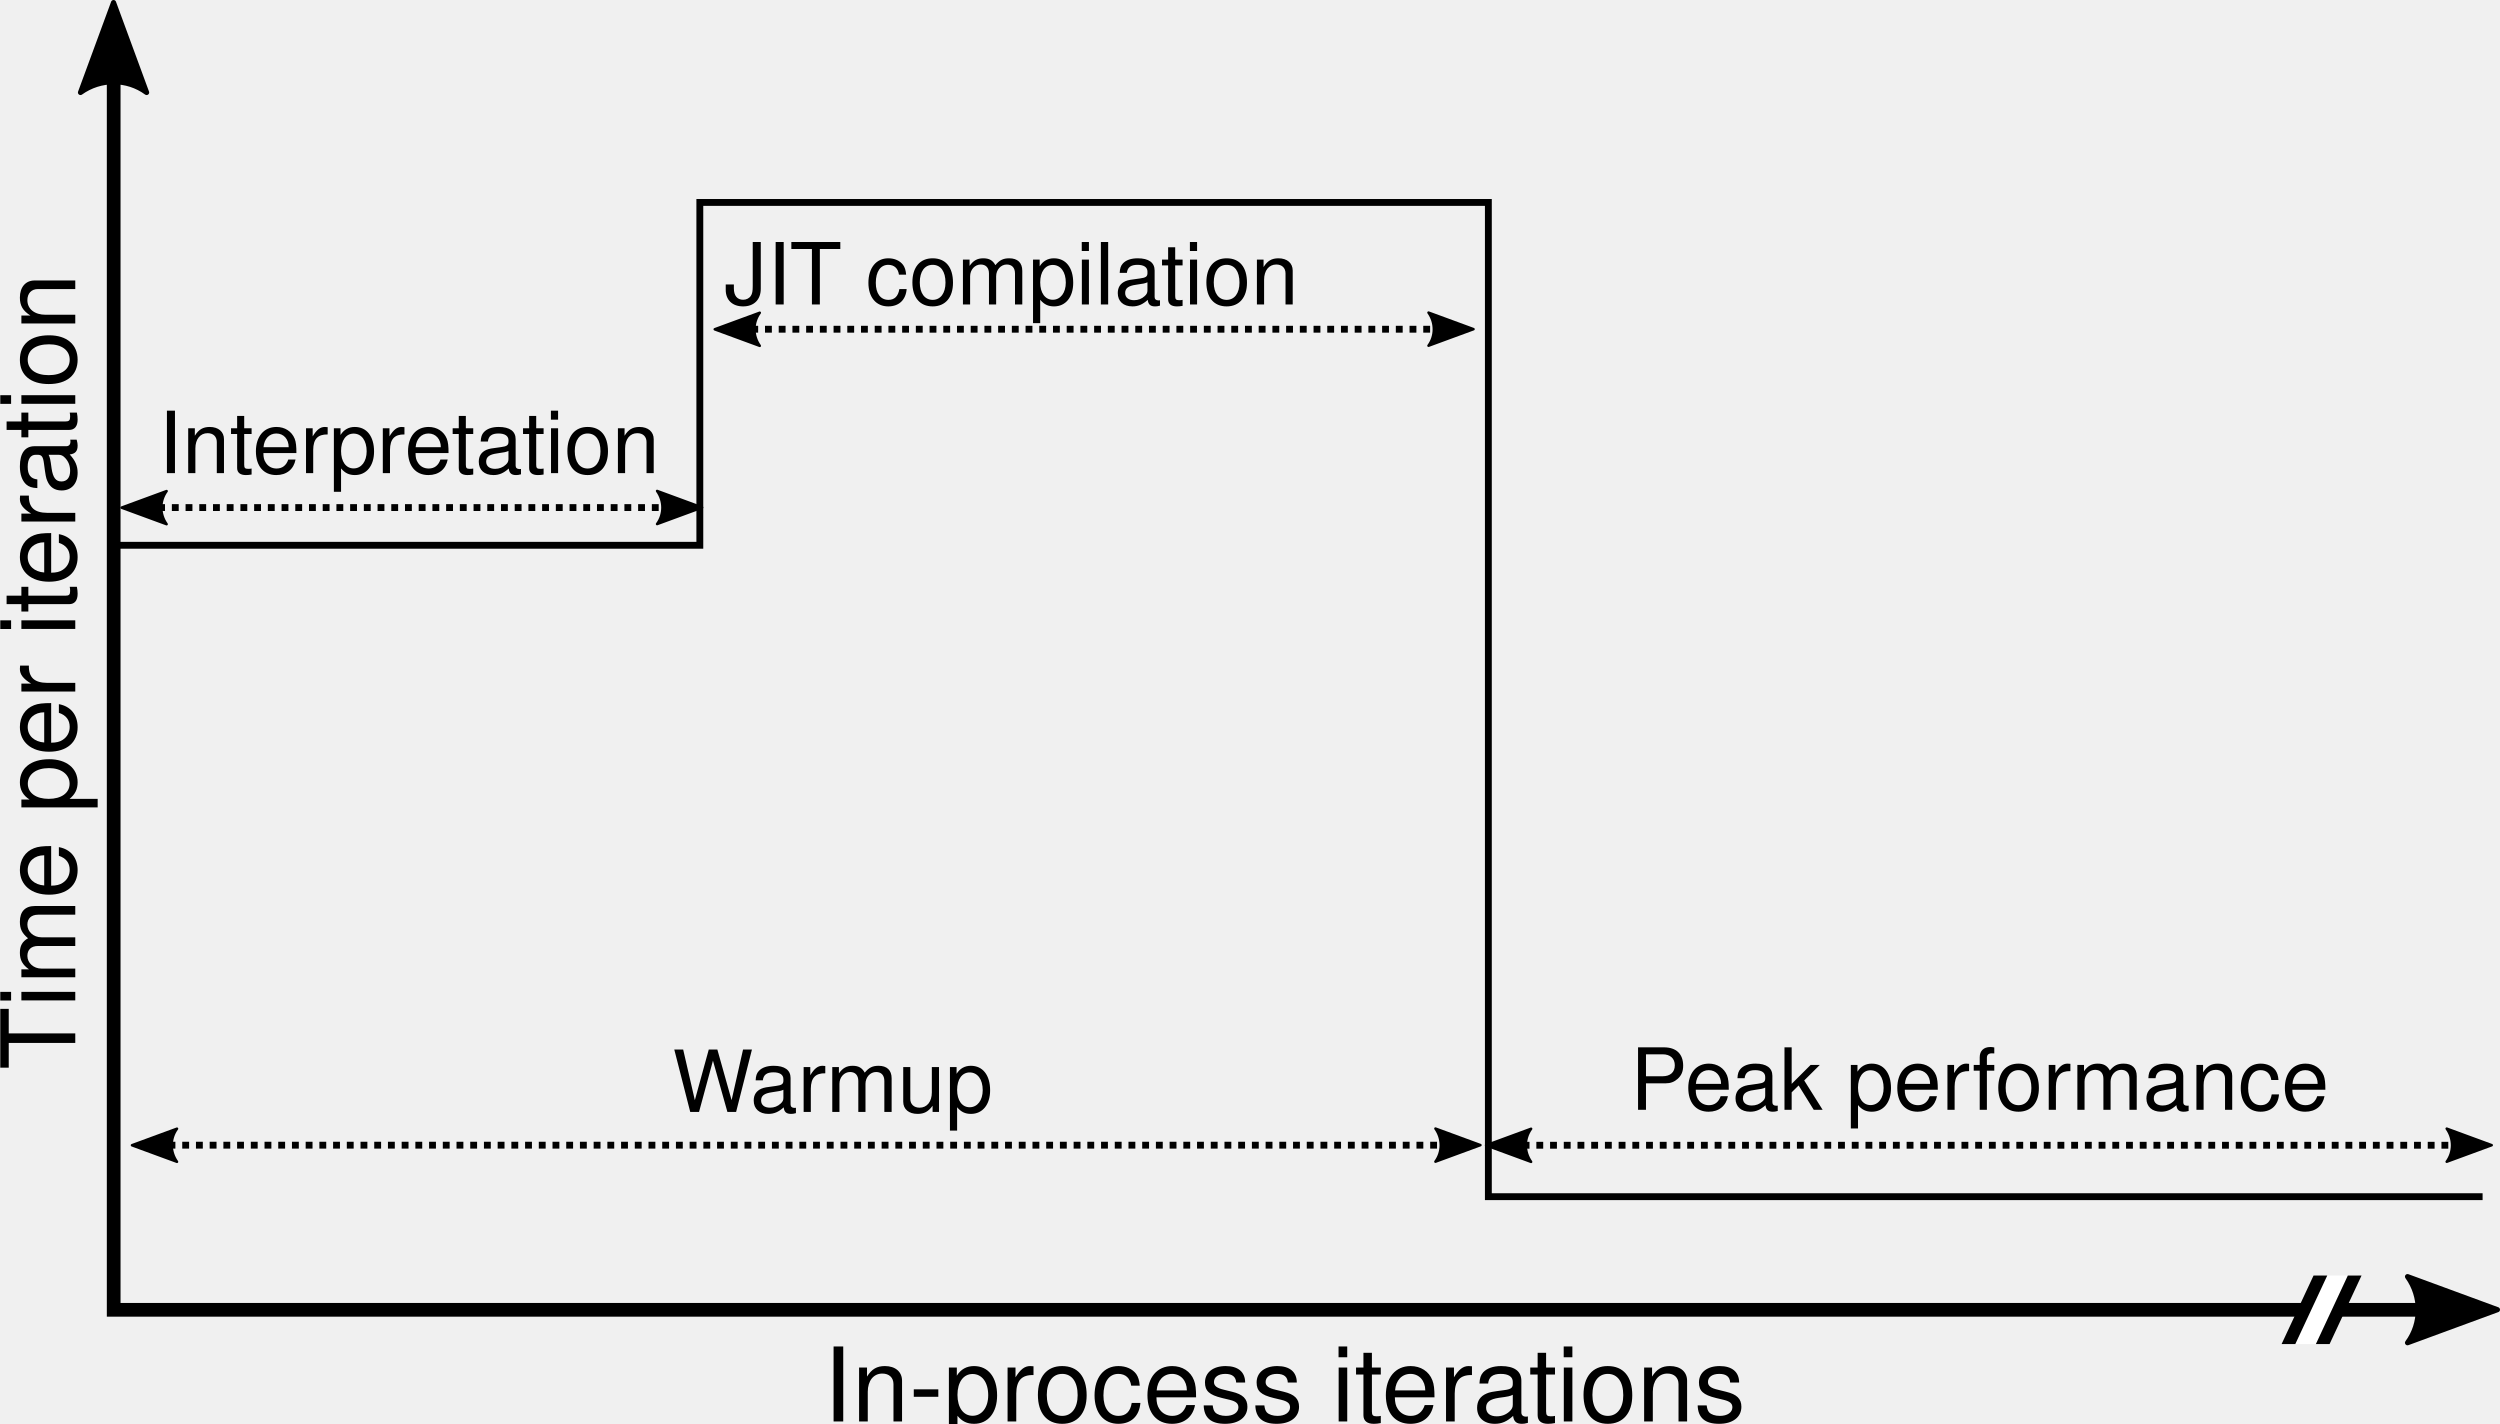
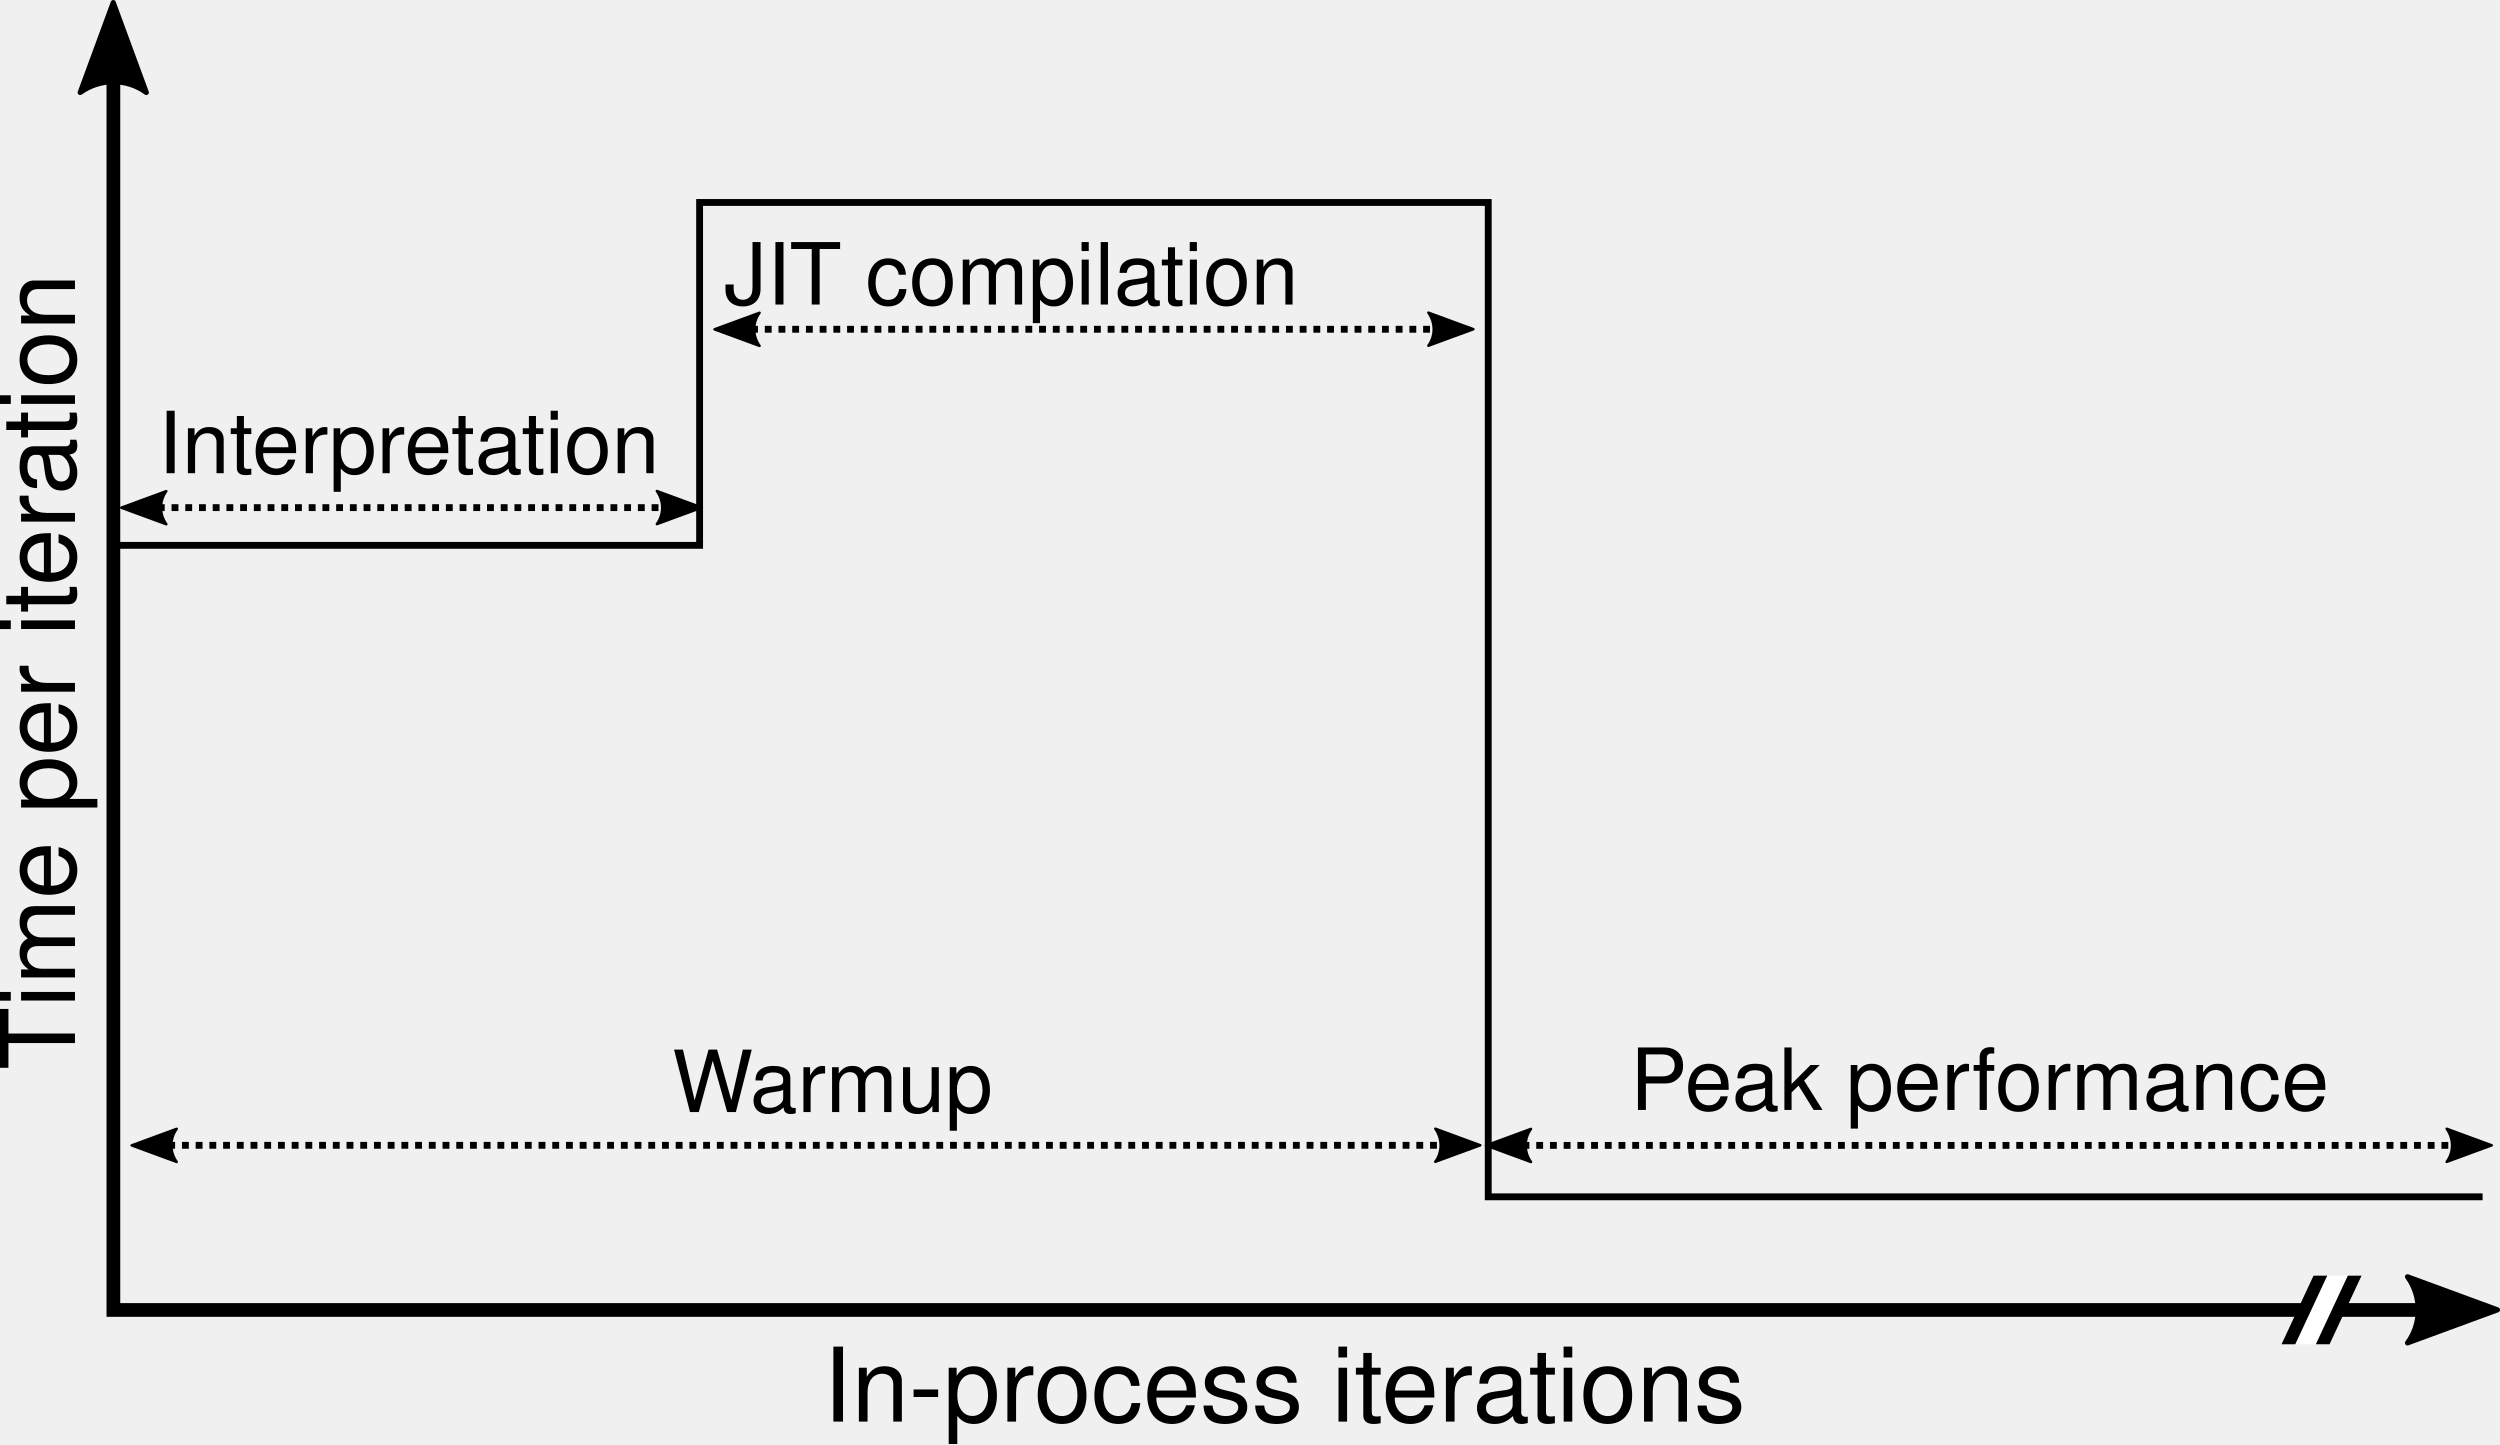
- <svg xmlns="http://www.w3.org/2000/svg" xmlns:ns1="http://www.openswatchbook.org/uri/2009/osb" width="102.899mm" height="58.604mm" viewBox="0 0 364.603 207.65" id="svg2" version="1.1">
+ <svg xmlns="http://www.w3.org/2000/svg" xmlns:ns1="http://www.openswatchbook.org/uri/2009/osb" width="102.886mm" height="59.429mm" viewBox="0 0 364.558 210.575" id="svg2" version="1.1">
  <defs id="defs4">
+     <marker style="overflow:visible" id="marker4481" refX="0" refY="0" orient="auto">
+       <path transform="scale(0.6,0.6)" d="M 8.719,4.034 -2.207,0.016 8.719,-4.002 c -1.745,2.372 -1.735,5.617 -6e-7,8.035 z" style="fill:#000000;fill-opacity:1;fill-rule:evenodd;stroke:#000000;stroke-width:0.625;stroke-linejoin:round;stroke-opacity:1" id="path4483" />
+     </marker>
+     <marker style="overflow:visible" id="marker4387" refX="0" refY="0" orient="auto">
+       <path transform="scale(0.6,0.6)" d="M 8.719,4.034 -2.207,0.016 8.719,-4.002 c -1.745,2.372 -1.735,5.617 -6e-7,8.035 z" style="fill:#000000;fill-opacity:1;fill-rule:evenodd;stroke:#000000;stroke-width:0.625;stroke-linejoin:round;stroke-opacity:1" id="path4389" />
+     </marker>
    <marker style="overflow:visible" id="marker7047" refX="0" refY="0" orient="auto">
      <path transform="scale(-0.6,-0.6)" d="M 8.719,4.034 -2.207,0.016 8.719,-4.002 c -1.745,2.372 -1.735,5.617 -6e-7,8.035 z" style="fill:#000000;fill-opacity:1;fill-rule:evenodd;stroke:#000000;stroke-width:0.625;stroke-linejoin:round;stroke-opacity:1" id="path7049" />
    </marker>
    <marker style="overflow:visible" id="marker6965" refX="0" refY="0" orient="auto">
      <path transform="scale(0.6,0.6)" d="M 8.719,4.034 -2.207,0.016 8.719,-4.002 c -1.745,2.372 -1.735,5.617 -6e-7,8.035 z" style="fill:#000000;fill-opacity:1;fill-rule:evenodd;stroke:#000000;stroke-width:0.625;stroke-linejoin:round;stroke-opacity:1" id="path6967" />
    </marker>
    <linearGradient id="linearGradient5145" ns1:paint="solid">
      <stop style="stop-color:#000000;stop-opacity:1;" offset="0" id="stop5147" />
    </linearGradient>
    <marker orient="auto" refY="0" refX="0" id="Arrow2Mend" style="overflow:visible">
      <path id="path4173" style="fill:#000000;fill-opacity:1;fill-rule:evenodd;stroke:#000000;stroke-width:0.625;stroke-linejoin:round;stroke-opacity:1" d="M 8.719,4.034 -2.207,0.016 8.719,-4.002 c -1.745,2.372 -1.735,5.617 -6e-7,8.035 z" transform="scale(-0.6,-0.6)" />
    </marker>
    <marker orient="auto" refY="0" refX="0" id="Arrow2Mstart" style="overflow:visible">
      <path id="path4170" style="fill:#000000;fill-opacity:1;fill-rule:evenodd;stroke:#000000;stroke-width:0.625;stroke-linejoin:round;stroke-opacity:1" d="M 8.719,4.034 -2.207,0.016 8.719,-4.002 c -1.745,2.372 -1.735,5.617 -6e-7,8.035 z" transform="scale(0.6,0.6)" />
    </marker>
    <marker orient="auto" refY="0" refX="0" id="marker4700" style="overflow:visible">
      <path id="path4702" style="fill:#000000;fill-opacity:1;fill-rule:evenodd;stroke:#000000;stroke-width:0.625;stroke-linejoin:round;stroke-opacity:1" d="M 8.719,4.034 -2.207,0.016 8.719,-4.002 c -1.745,2.372 -1.735,5.617 -6e-7,8.035 z" transform="matrix(1.1,0,0,1.1,1.1,0)" />
    </marker>
    <marker orient="auto" refY="0" refX="0" id="marker4648" style="overflow:visible">
      <path id="path4650" d="M 0,0 5,-5 -12.5,0 5,5 0,0 Z" style="fill:#000000;fill-opacity:1;fill-rule:evenodd;stroke:#000000;stroke-width:1pt;stroke-opacity:1" transform="matrix(-0.8,0,0,-0.8,-10,0)" />
    </marker>
    <marker orient="auto" refY="0" refX="0" id="Arrow2Lstart" style="overflow:visible">
      <path id="path4164" style="fill:#000000;fill-opacity:1;fill-rule:evenodd;stroke:#000000;stroke-width:0.625;stroke-linejoin:round;stroke-opacity:1" d="M 8.719,4.034 -2.207,0.016 8.719,-4.002 c -1.745,2.372 -1.735,5.617 -6e-7,8.035 z" transform="matrix(1.1,0,0,1.1,1.1,0)" />
    </marker>
    <marker orient="auto" refY="0" refX="0" id="Arrow1Lstart" style="overflow:visible">
      <path id="path4146" d="M 0,0 5,-5 -12.5,0 5,5 0,0 Z" style="fill:#000000;fill-opacity:1;fill-rule:evenodd;stroke:#000000;stroke-width:1pt;stroke-opacity:1" transform="matrix(0.8,0,0,0.8,10,0)" />
    </marker>
    <marker orient="auto" refY="0" refX="0" id="Arrow1Lend" style="overflow:visible">
      <path id="path4149" d="M 0,0 5,-5 -12.5,0 5,5 0,0 Z" style="fill:#000000;fill-opacity:1;fill-rule:evenodd;stroke:#000000;stroke-width:1pt;stroke-opacity:1" transform="matrix(-0.8,0,0,-0.8,-10,0)" />
    </marker>
    <marker orient="auto" refY="0" refX="0" id="Arrow1Sstart" style="overflow:visible">
      <path id="path4158" d="M 0,0 5,-5 -12.5,0 5,5 0,0 Z" style="fill:#000000;fill-opacity:1;fill-rule:evenodd;stroke:#000000;stroke-width:1pt;stroke-opacity:1" transform="matrix(0.2,0,0,0.2,1.2,0)" />
    </marker>
    <marker style="overflow:visible" id="marker6965-2" refX="0" refY="0" orient="auto">
      <path transform="scale(0.6,0.6)" d="M 8.719,4.034 -2.207,0.016 8.719,-4.002 c -1.745,2.372 -1.735,5.617 -6e-7,8.035 z" style="fill:#000000;fill-opacity:1;fill-rule:evenodd;stroke:#000000;stroke-width:0.625;stroke-linejoin:round;stroke-opacity:1" id="path6967-1" />
    </marker>
    <marker style="overflow:visible" id="marker7047-3" refX="0" refY="0" orient="auto">
      <path transform="scale(-0.6,-0.6)" d="M 8.719,4.034 -2.207,0.016 8.719,-4.002 c -1.745,2.372 -1.735,5.617 -6e-7,8.035 z" style="fill:#000000;fill-opacity:1;fill-rule:evenodd;stroke:#000000;stroke-width:0.625;stroke-linejoin:round;stroke-opacity:1" id="path7049-3" />
    </marker>
    <marker style="overflow:visible" id="marker6965-8" refX="0" refY="0" orient="auto">
      <path transform="scale(0.6,0.6)" d="M 8.719,4.034 -2.207,0.016 8.719,-4.002 c -1.745,2.372 -1.735,5.617 -6e-7,8.035 z" style="fill:#000000;fill-opacity:1;fill-rule:evenodd;stroke:#000000;stroke-width:0.625;stroke-linejoin:round;stroke-opacity:1" id="path6967-6" />
    </marker>
    <marker style="overflow:visible" id="marker7047-31" refX="0" refY="0" orient="auto">
      <path transform="scale(-0.6,-0.6)" d="M 8.719,4.034 -2.207,0.016 8.719,-4.002 c -1.745,2.372 -1.735,5.617 -6e-7,8.035 z" style="fill:#000000;fill-opacity:1;fill-rule:evenodd;stroke:#000000;stroke-width:0.625;stroke-linejoin:round;stroke-opacity:1" id="path7049-8" />
    </marker>
    <marker style="overflow:visible" id="marker6965-87" refX="0" refY="0" orient="auto">
      <path transform="scale(0.6,0.6)" d="M 8.719,4.034 -2.207,0.016 8.719,-4.002 c -1.745,2.372 -1.735,5.617 -6e-7,8.035 z" style="fill:#000000;fill-opacity:1;fill-rule:evenodd;stroke:#000000;stroke-width:0.625;stroke-linejoin:round;stroke-opacity:1" id="path6967-0" />
    </marker>
    <marker style="overflow:visible" id="marker7047-7" refX="0" refY="0" orient="auto">
      <path transform="scale(-0.6,-0.6)" d="M 8.719,4.034 -2.207,0.016 8.719,-4.002 c -1.745,2.372 -1.735,5.617 -6e-7,8.035 z" style="fill:#000000;fill-opacity:1;fill-rule:evenodd;stroke:#000000;stroke-width:0.625;stroke-linejoin:round;stroke-opacity:1" id="path7049-2" />
    </marker>
    <marker style="overflow:visible" id="marker6965-27" refX="0" refY="0" orient="auto">
      <path transform="scale(0.6,0.6)" d="M 8.719,4.034 -2.207,0.016 8.719,-4.002 c -1.745,2.372 -1.735,5.617 -6e-7,8.035 z" style="fill:#000000;fill-opacity:1;fill-rule:evenodd;stroke:#000000;stroke-width:0.625;stroke-linejoin:round;stroke-opacity:1" id="path6967-66" />
    </marker>
    <marker style="overflow:visible" id="marker7047-8" refX="0" refY="0" orient="auto">
      <path transform="scale(-0.6,-0.6)" d="M 8.719,4.034 -2.207,0.016 8.719,-4.002 c -1.745,2.372 -1.735,5.617 -6e-7,8.035 z" style="fill:#000000;fill-opacity:1;fill-rule:evenodd;stroke:#000000;stroke-width:0.625;stroke-linejoin:round;stroke-opacity:1" id="path7049-5" />
    </marker>
    <marker style="overflow:visible" id="marker6965-6" refX="0" refY="0" orient="auto">
      <path transform="scale(0.6,0.6)" d="M 8.719,4.034 -2.207,0.016 8.719,-4.002 c -1.745,2.372 -1.735,5.617 -6e-7,8.035 z" style="fill:#000000;fill-opacity:1;fill-rule:evenodd;stroke:#000000;stroke-width:0.625;stroke-linejoin:round;stroke-opacity:1" id="path6967-4" />
    </marker>
    <marker style="overflow:visible" id="marker7047-5" refX="0" refY="0" orient="auto">
      <path transform="scale(-0.6,-0.6)" d="M 8.719,4.034 -2.207,0.016 8.719,-4.002 c -1.745,2.372 -1.735,5.617 -6e-7,8.035 z" style="fill:#000000;fill-opacity:1;fill-rule:evenodd;stroke:#000000;stroke-width:0.625;stroke-linejoin:round;stroke-opacity:1" id="path7049-6" />
    </marker>
  </defs>
-   <g id="layer1" transform="translate(-73.42073,-381.3385)">
-     <path style="fill:none;fill-rule:evenodd;stroke:#000000;stroke-width:2;stroke-linecap:butt;stroke-linejoin:miter;stroke-miterlimit:4;stroke-dasharray:none;stroke-opacity:1;marker-start:url(#Arrow2Mstart);marker-end:url(#Arrow2Mend)" d="m 435,572.362 -345,0 0,-188" id="path3340" />
-     <path style="fill:none;fill-rule:evenodd;stroke:#000000;stroke-width:1px;stroke-linecap:butt;stroke-linejoin:miter;stroke-opacity:1" d="m 90.485,460.862 85,0 0,-50 115,0 0,145 145,0" id="path4542" />
+   <g id="layer1" transform="translate(-73.46573,-381.3385)">
+     <path style="fill:none;fill-rule:evenodd;stroke:#000000;stroke-width:2;stroke-linecap:butt;stroke-linejoin:miter;stroke-miterlimit:4;stroke-dasharray:none;stroke-opacity:1;marker-start:url(#marker4481);marker-end:url(#Arrow2Mend)" d="m 435,572.362 -345,0 0,-188" id="path3340" />
+     <path style="fill:none;fill-rule:evenodd;stroke:#000000;stroke-width:1;stroke-linecap:butt;stroke-linejoin:miter;stroke-opacity:1;marker-start:;stroke-miterlimit:4;stroke-dasharray:none" d="m 90.485,460.862 85,0 0,-50 115,0 0,145 145,0" id="path4542" />
    <text xml:space="preserve" style="font-style:normal;font-variant:normal;font-weight:normal;font-stretch:normal;font-size:15px;line-height:125%;font-family:Helvetica;-inkscape-font-specification:Helvetica;letter-spacing:0px;word-spacing:0px;fill:#000000;fill-opacity:1;stroke:none;stroke-width:1px;stroke-linecap:butt;stroke-linejoin:miter;stroke-opacity:1" x="193.491" y="588.644" id="text4770">
      <tspan id="tspan4772" x="193.491" y="588.644">In-process iterations</tspan>
    </text>
    <text xml:space="preserve" style="font-style:normal;font-variant:normal;font-weight:normal;font-stretch:normal;font-size:15px;line-height:125%;font-family:Helvetica;-inkscape-font-specification:Helvetica;letter-spacing:0px;word-spacing:0px;fill:#000000;fill-opacity:1;stroke:none;stroke-width:1px;stroke-linecap:butt;stroke-linejoin:miter;stroke-opacity:1" x="-537.36" y="84.401" id="text4770-0" transform="matrix(0,-1,1,0,0,0)">
      <tspan id="tspan4772-3" x="-537.36" y="84.401">Time per iteration</tspan>
    </text>
-     <path style="fill:none;fill-rule:evenodd;stroke:#000000;stroke-width:1px;stroke-linecap:butt;stroke-linejoin:miter;stroke-opacity:1" d="M 120,562.362 Z" id="path5049" />
    <g id="g6952" transform="matrix(1,0,-0.4663077,1,330.3861,-29.99998)">
      <rect rx="0" ry="2.5" y="597.362" x="360.5" height="10" width="5" id="rect6950" style="fill:#ffffff;fill-opacity:1;stroke:none;stroke-width:2;stroke-linecap:square;stroke-linejoin:miter;stroke-miterlimit:4;stroke-dasharray:none;stroke-opacity:1" />
      <path id="path6921" d="m 360,597.362 0,10" style="fill:none;fill-rule:evenodd;stroke:#000000;stroke-width:2;stroke-linecap:butt;stroke-linejoin:miter;stroke-miterlimit:4;stroke-dasharray:none;stroke-opacity:1" />
      <path id="path6921-8" d="m 365,597.362 0,10" style="fill:none;fill-rule:evenodd;stroke:#000000;stroke-width:2;stroke-linecap:butt;stroke-linejoin:miter;stroke-miterlimit:4;stroke-dasharray:none;stroke-opacity:1" />
    </g>
    <g id="g5573" transform="translate(-19.51523,12)">
      <text id="text4770-4-8" y="438.337" x="116.03" style="font-style:normal;font-variant:normal;font-weight:normal;font-stretch:normal;font-size:12.5px;line-height:125%;font-family:Helvetica;-inkscape-font-specification:Helvetica;letter-spacing:0px;word-spacing:0px;fill:#000000;fill-opacity:1;stroke:none;stroke-width:1px;stroke-linecap:butt;stroke-linejoin:miter;stroke-opacity:1" xml:space="preserve">
        <tspan y="438.337" x="116.03" id="tspan4772-8-7">Interpretation</tspan>
      </text>
      <path id="path6957-7" d="m 112,443.362 82,0" style="fill:none;fill-rule:evenodd;stroke:#000000;stroke-width:1;stroke-linecap:butt;stroke-linejoin:miter;stroke-miterlimit:4;stroke-dasharray:1, 1;stroke-dashoffset:0;stroke-opacity:1;marker-start:url(#marker6965-8);marker-end:url(#marker7047-31)" />
    </g>
    <g id="g5590" transform="translate(-19.51523,12)">
      <text id="text4770-4-8-0" y="413.743" x="252.603" style="font-style:normal;font-variant:normal;font-weight:normal;font-stretch:normal;font-size:12.5px;line-height:100%;font-family:Helvetica;-inkscape-font-specification:Helvetica;text-align:center;letter-spacing:0px;word-spacing:0px;text-anchor:middle;fill:#000000;fill-opacity:1;stroke:none;stroke-width:1px;stroke-linecap:butt;stroke-linejoin:miter;stroke-opacity:1" xml:space="preserve">
        <tspan id="tspan5105" y="413.743" x="252.603">JIT compilation</tspan>
      </text>
      <path id="path6957-9" d="m 198.505,417.352 108,0" style="fill:none;fill-rule:evenodd;stroke:#000000;stroke-width:1;stroke-linecap:butt;stroke-linejoin:miter;stroke-miterlimit:4;stroke-dasharray:1, 1;stroke-dashoffset:0;stroke-opacity:1;marker-start:url(#marker6965-87);marker-end:url(#marker7047-7)" />
    </g>
    <g id="g5936" transform="translate(0,12)">
      <text id="text4770-4-8-3" y="531.507" x="171.477" style="font-style:normal;font-variant:normal;font-weight:normal;font-stretch:normal;font-size:12.5px;line-height:125%;font-family:Helvetica;-inkscape-font-specification:Helvetica;letter-spacing:0px;word-spacing:0px;fill:#000000;fill-opacity:1;stroke:none;stroke-width:1px;stroke-linecap:butt;stroke-linejoin:miter;stroke-opacity:1" xml:space="preserve">
        <tspan y="531.507" x="171.477" id="tspan4772-8-7-8">Warmup</tspan>
      </text>
      <path id="path6957-97" d="m 94,536.352 194,0" style="fill:none;fill-rule:evenodd;stroke:#000000;stroke-width:1;stroke-linecap:butt;stroke-linejoin:miter;stroke-miterlimit:4;stroke-dasharray:1, 1;stroke-dashoffset:0;stroke-opacity:1;marker-start:url(#marker6965-27);marker-end:url(#marker7047-8)" />
    </g>
    <g id="g5619" transform="translate(-19.51523,146)">
      <text id="text4770-4-8-3-5" y="397.19" x="330.691" style="font-style:normal;font-variant:normal;font-weight:normal;font-stretch:normal;font-size:12.5px;line-height:125%;font-family:Helvetica;-inkscape-font-specification:Helvetica;letter-spacing:0px;word-spacing:0px;fill:#000000;fill-opacity:1;stroke:none;stroke-width:1px;stroke-linecap:butt;stroke-linejoin:miter;stroke-opacity:1" xml:space="preserve">
        <tspan y="397.19" x="330.691" id="tspan4772-8-7-8-7">Peak performance</tspan>
      </text>
      <path id="path6957-74" d="m 311,402.362 144,0" style="fill:none;fill-rule:evenodd;stroke:#000000;stroke-width:1;stroke-linecap:butt;stroke-linejoin:miter;stroke-miterlimit:4;stroke-dasharray:1, 1;stroke-dashoffset:0;stroke-opacity:1;marker-start:url(#marker6965-6);marker-end:url(#marker7047-5)" />
    </g>
  </g>
</svg>
